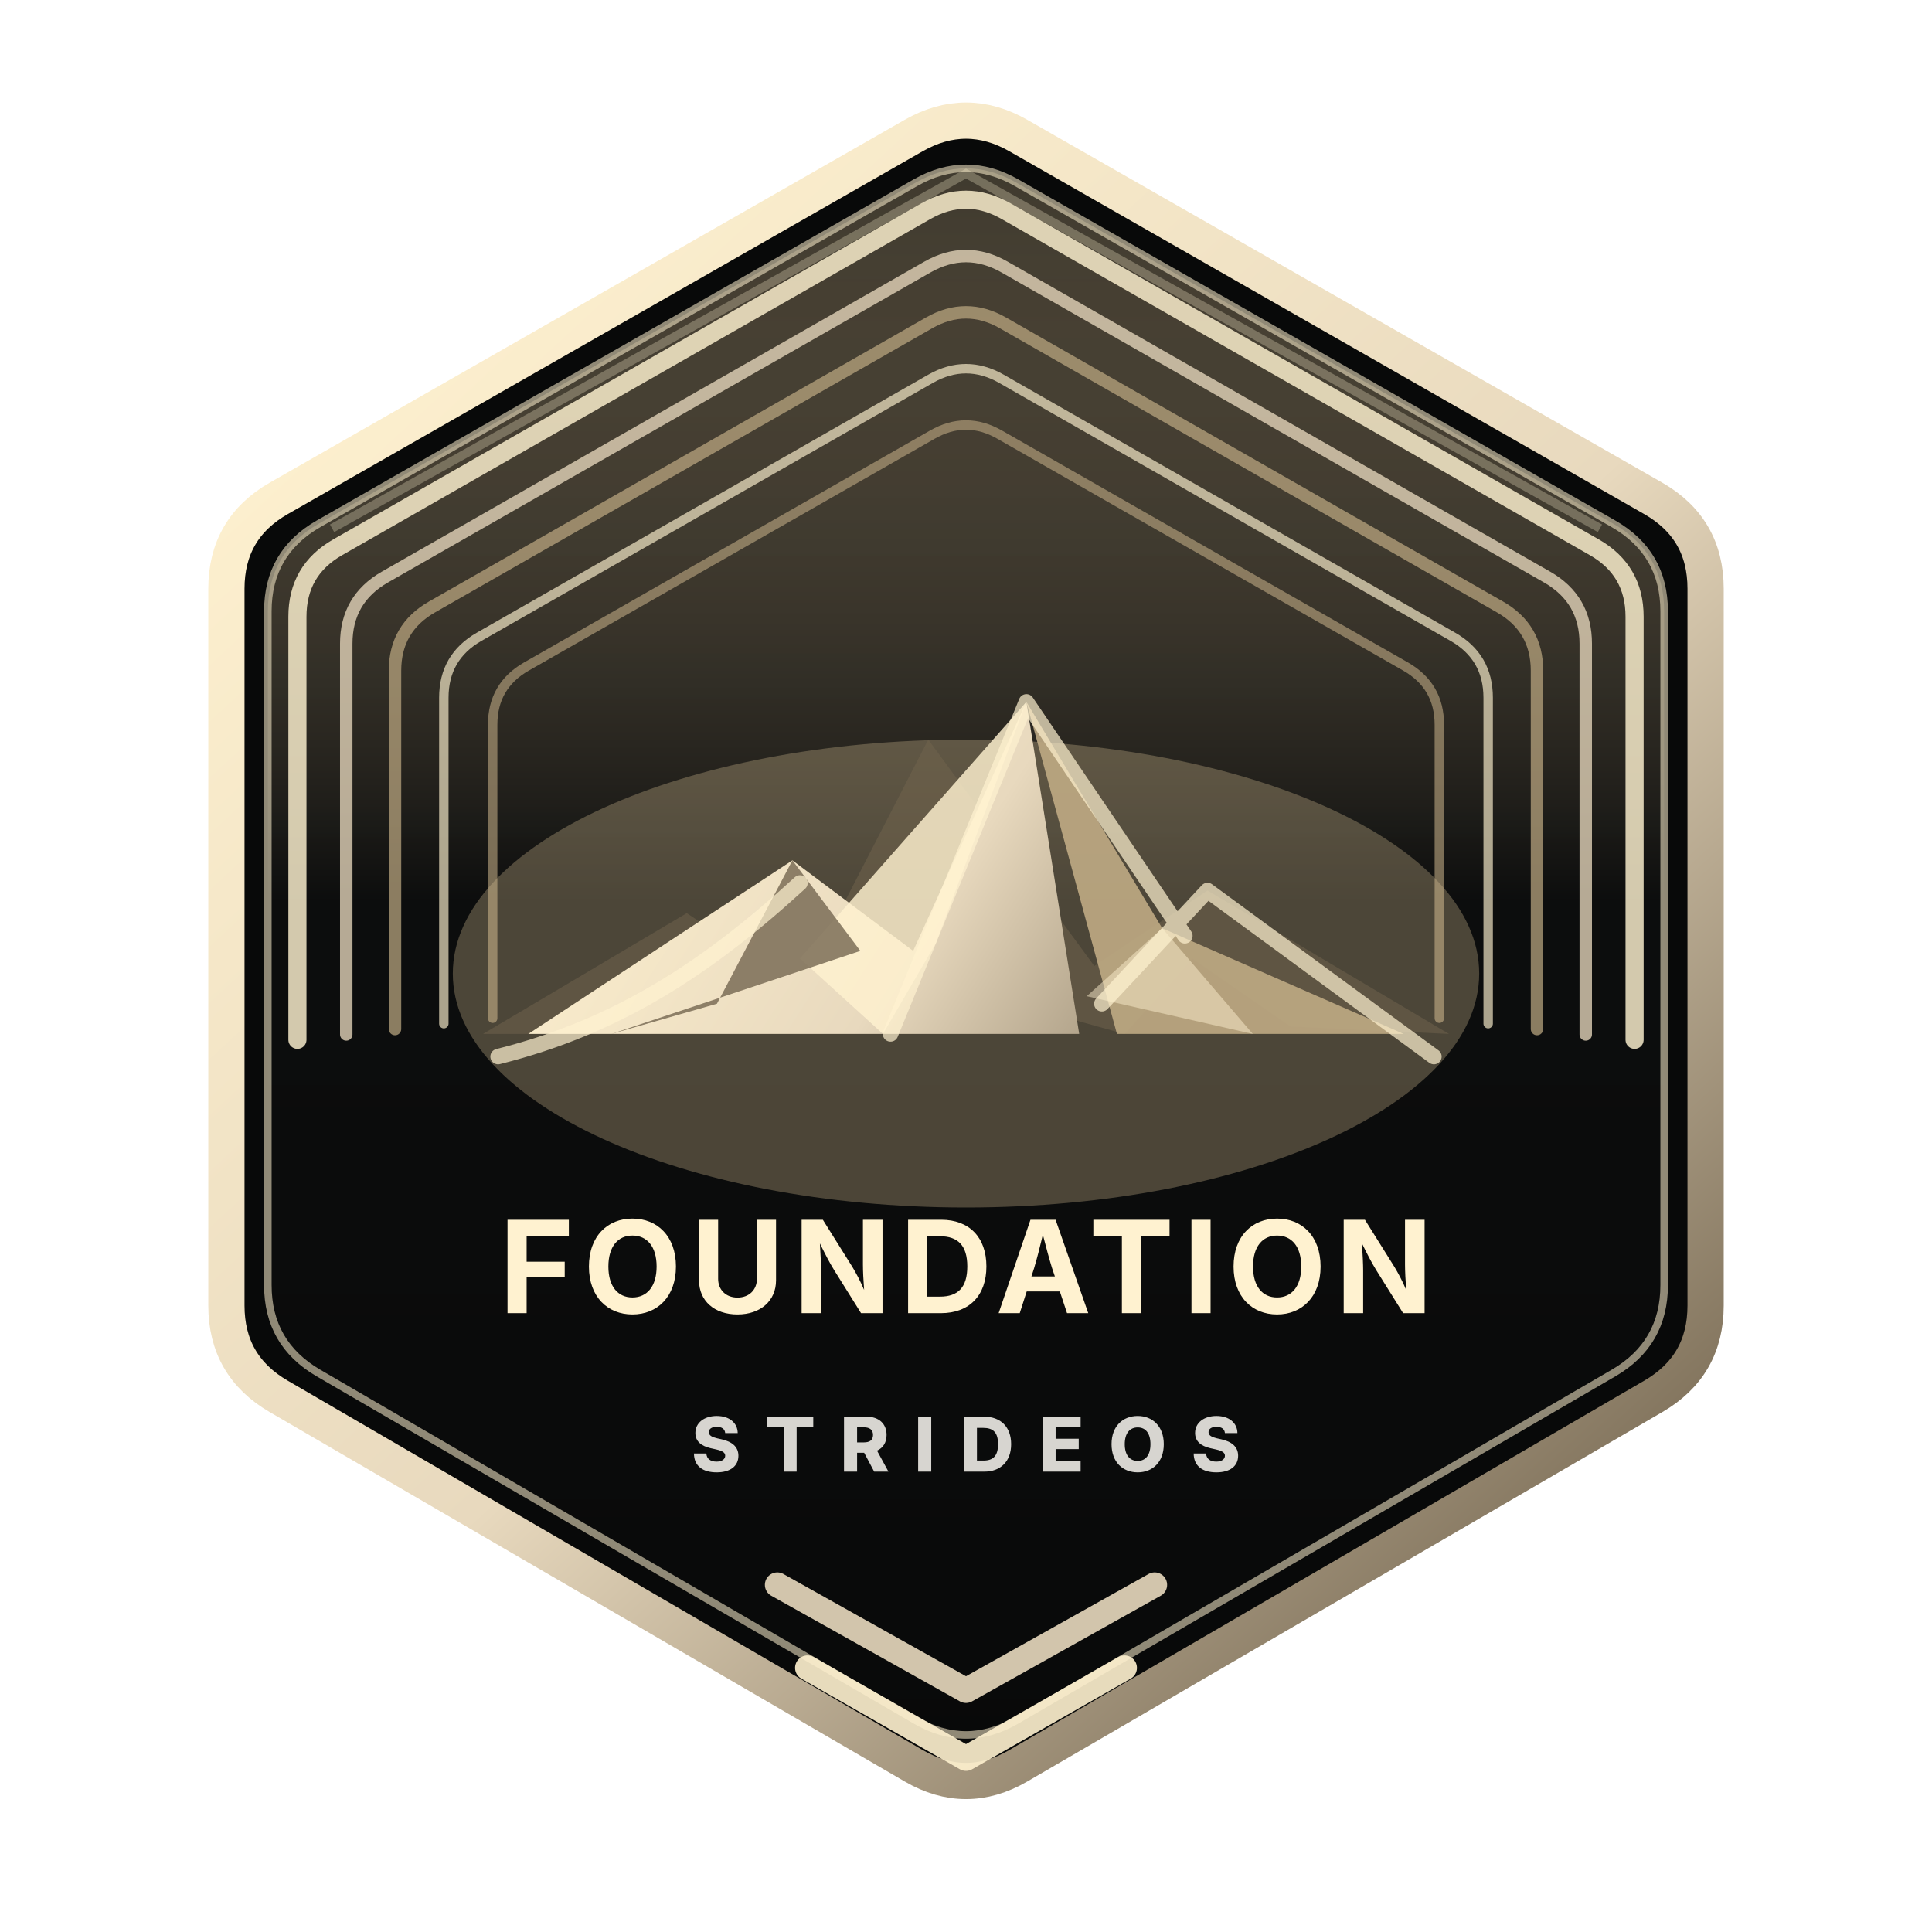
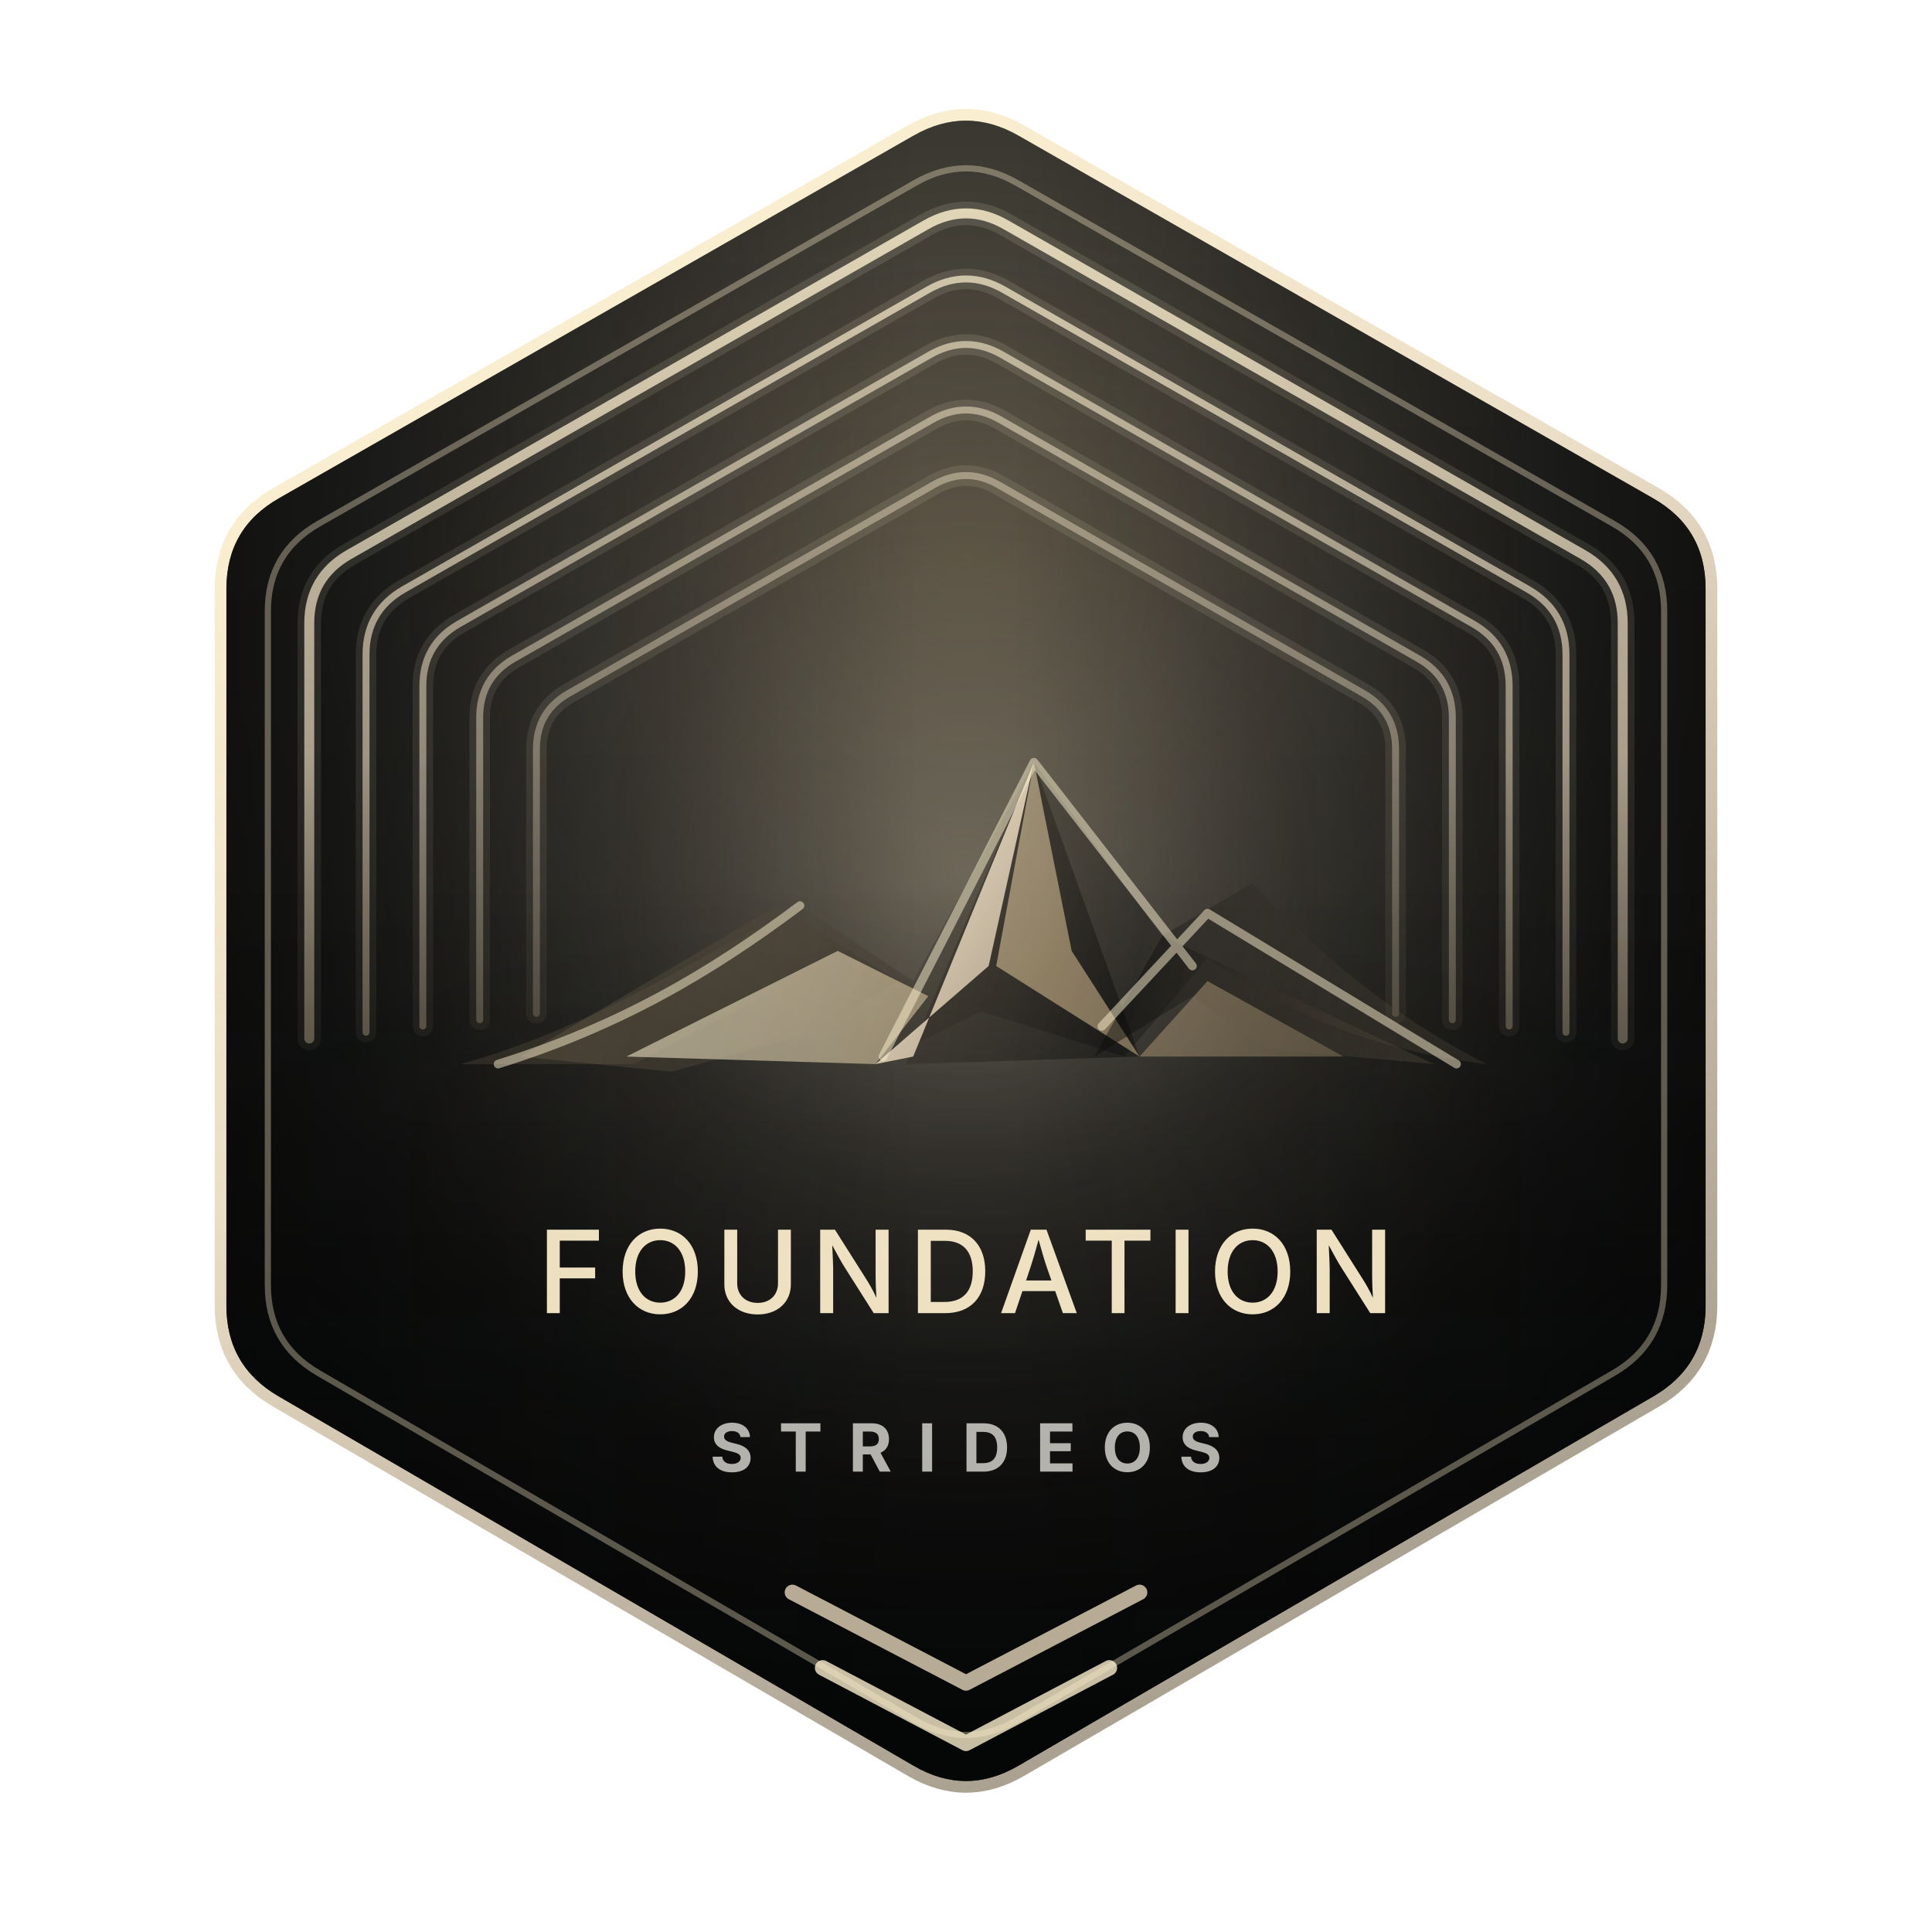
<svg xmlns="http://www.w3.org/2000/svg" width="256" height="256" viewBox="0 0 256 256" fill="none" role="img" aria-label="Foundation run level. Unlocked.">
  <defs>
-     <linearGradient id="run-level-foundation-share-opaque-edge" x1="42" y1="34" x2="214" y2="220" gradientUnits="userSpaceOnUse">
-       <stop offset="0" stop-color="#FFF2D0" />
-       <stop offset="0.54" stop-color="#E8D9BE" />
-       <stop offset="1" stop-color="#71634D" />
+     <clipPath id="run-level-foundation-share-opaque-clip">
+       <path d="M121.05 17.97 Q128.00 14.00 134.95 17.97 L219.05 66.03 Q226.00 70.00 226.00 78.00 L226.00 173.00 Q226.00 181.00 219.08 185.02 L134.92 233.98 Q128.00 238.00 121.08 233.98 L36.92 185.02 Q30.00 181.00 30.00 173.00 L30.00 78.00 Q30.00 70.00 36.95 66.03 Z" />
+     </clipPath>
+     <linearGradient id="run-level-foundation-share-opaque-edge" x1="70" y1="20" x2="188" y2="233" gradientUnits="userSpaceOnUse">
+       <stop offset="0" stop-color="#FFF2D0" stop-opacity="0.96" />
+       <stop offset="0.42" stop-color="#E8D9BE" stop-opacity="0.9" />
+       <stop offset="1" stop-color="#71634D" stop-opacity="0.68" />
    </linearGradient>
    <linearGradient id="run-level-foundation-share-opaque-interior" x1="128" y1="24" x2="128" y2="231" gradientUnits="userSpaceOnUse">
-       <stop offset="0" stop-color="#BDA882" stop-opacity="0.34" />
-       <stop offset="0.46" stop-color="#0D0E0E" stop-opacity="0.96" />
-       <stop offset="1" stop-color="#080909" stop-opacity="1.00" />
+       <stop offset="0" stop-color="#111211" stop-opacity="1" />
+       <stop offset="0.42" stop-color="#0D0E0E" stop-opacity="1" />
+       <stop offset="1" stop-color="#050606" stop-opacity="1" />
+     </linearGradient>
+     <radialGradient id="run-level-foundation-share-opaque-upper-glow" cx="50%" cy="29%" r="62%">
+       <stop offset="0" stop-color="#BDA882" stop-opacity="0.38" />
+       <stop offset="0.48" stop-color="#E8D9BE" stop-opacity="0.14" />
+       <stop offset="1" stop-color="#71634D" stop-opacity="0" />
+     </radialGradient>
+     <radialGradient id="run-level-foundation-share-opaque-mountain-glow" cx="50%" cy="45%" r="33%">
+       <stop offset="0" stop-color="#FFF2D0" stop-opacity="0.24" />
+       <stop offset="0.52" stop-color="#E8D9BE" stop-opacity="0.07" />
+       <stop offset="1" stop-color="#E8D9BE" stop-opacity="0" />
+     </radialGradient>
+     <linearGradient id="run-level-foundation-share-opaque-lower-fade" x1="128" y1="118" x2="128" y2="238" gradientUnits="userSpaceOnUse">
+       <stop offset="0" stop-color="#050606" stop-opacity="0" />
+       <stop offset="0.62" stop-color="#050606" stop-opacity="0.33" />
+       <stop offset="1" stop-color="#050606" stop-opacity="0.52" />
+     </linearGradient>
+     <linearGradient id="run-level-foundation-share-opaque-left-vignette" x1="28" y1="128" x2="122" y2="128" gradientUnits="userSpaceOnUse">
+       <stop offset="0" stop-color="#050606" stop-opacity="0.58" />
+       <stop offset="1" stop-color="#050606" stop-opacity="0" />
+     </linearGradient>
+     <linearGradient id="run-level-foundation-share-opaque-right-vignette" x1="228" y1="128" x2="134" y2="128" gradientUnits="userSpaceOnUse">
+       <stop offset="0" stop-color="#050606" stop-opacity="0.58" />
+       <stop offset="1" stop-color="#050606" stop-opacity="0" />
    </linearGradient>
    <linearGradient id="run-level-foundation-share-opaque-mountain" x1="82" y1="86" x2="176" y2="146" gradientUnits="userSpaceOnUse">
-       <stop offset="0" stop-color="#FFF2D0" />
-       <stop offset="0.48" stop-color="#E8D9BE" />
-       <stop offset="1" stop-color="#71634D" />
+       <stop offset="0" stop-color="#FFF2D0" stop-opacity="0.98" />
+       <stop offset="0.48" stop-color="#E8D9BE" stop-opacity="0.92" />
+       <stop offset="1" stop-color="#71634D" stop-opacity="0.82" />
+     </linearGradient>
+     <linearGradient id="run-level-foundation-share-opaque-mountain-side" x1="104" y1="105" x2="178" y2="143" gradientUnits="userSpaceOnUse">
+       <stop offset="0" stop-color="#FFF2D0" stop-opacity="0.62" />
+       <stop offset="0.5" stop-color="#BDA882" stop-opacity="0.76" />
+       <stop offset="1" stop-color="#71634D" stop-opacity="0.9" />
+     </linearGradient>
+     <linearGradient id="run-level-foundation-share-opaque-mountain-shadow" x1="82" y1="118" x2="190" y2="145" gradientUnits="userSpaceOnUse">
+       <stop offset="0" stop-color="#71634D" stop-opacity="0.44" />
+       <stop offset="0.62" stop-color="#090A0A" stop-opacity="0.62" />
+       <stop offset="1" stop-color="#71634D" stop-opacity="0.36" />
+     </linearGradient>
+     <linearGradient id="run-level-foundation-share-opaque-ring-0" x1="128" y1="28" x2="128" y2="178" gradientUnits="userSpaceOnUse">
+       <stop offset="0" stop-color="#FFF2D0" stop-opacity="0.95" />
+       <stop offset="0.48" stop-color="#E8D9BE" stop-opacity="0.78" />
+       <stop offset="1" stop-color="#71634D" stop-opacity="0.28" />
+     </linearGradient>
+     <linearGradient id="run-level-foundation-share-opaque-ring-1" x1="128" y1="28" x2="128" y2="178" gradientUnits="userSpaceOnUse">
+       <stop offset="0" stop-color="#FFF2D0" stop-opacity="0.95" />
+       <stop offset="0.48" stop-color="#E8D9BE" stop-opacity="0.78" />
+       <stop offset="1" stop-color="#71634D" stop-opacity="0.28" />
+     </linearGradient>
+     <linearGradient id="run-level-foundation-share-opaque-ring-2" x1="128" y1="28" x2="128" y2="178" gradientUnits="userSpaceOnUse">
+       <stop offset="0" stop-color="#FFF2D0" stop-opacity="0.95" />
+       <stop offset="0.48" stop-color="#E8D9BE" stop-opacity="0.78" />
+       <stop offset="1" stop-color="#71634D" stop-opacity="0.28" />
+     </linearGradient>
+     <linearGradient id="run-level-foundation-share-opaque-ring-3" x1="128" y1="28" x2="128" y2="178" gradientUnits="userSpaceOnUse">
+       <stop offset="0" stop-color="#FFF2D0" stop-opacity="0.95" />
+       <stop offset="0.48" stop-color="#E8D9BE" stop-opacity="0.78" />
+       <stop offset="1" stop-color="#71634D" stop-opacity="0.28" />
+     </linearGradient>
+     <linearGradient id="run-level-foundation-share-opaque-ring-4" x1="128" y1="28" x2="128" y2="178" gradientUnits="userSpaceOnUse">
+       <stop offset="0" stop-color="#FFF2D0" stop-opacity="0.95" />
+       <stop offset="0.48" stop-color="#E8D9BE" stop-opacity="0.78" />
+       <stop offset="1" stop-color="#71634D" stop-opacity="0.28" />
    </linearGradient>
  </defs>
-   <path d="M121.05 17.97 Q128.00 14.00 134.95 17.97 L219.05 66.03 Q226.00 70.00 226.00 78.00 L226.00 173.00 Q226.00 181.00 219.08 185.02 L134.92 233.98 Q128.00 238.00 121.08 233.98 L36.92 185.02 Q30.00 181.00 30.00 173.00 L30.00 78.00 Q30.00 70.00 36.95 66.03 Z" fill="#080909" fill-opacity="1" stroke="url(#run-level-foundation-share-opaque-edge)" stroke-width="4.8" stroke-linejoin="round" stroke-opacity="1" />
-   <path d="M121.27 24.23 Q128.00 20.38 134.73 24.23 L213.78 69.40 Q220.51 73.25 220.51 81.00 L220.51 170.28 Q220.51 178.03 213.81 181.93 L134.70 227.94 Q128.00 231.84 121.30 227.94 L42.19 181.93 Q35.49 178.03 35.49 170.28 L35.49 81.00 Q35.49 73.25 42.22 69.40 Z" fill="url(#run-level-foundation-share-opaque-interior)" fill-opacity="0.92" stroke="#FFF2D0" stroke-width="1" stroke-opacity="0.55" />
-   <path d="M44 70 L128 23 L212 70" stroke="#FFF2D0" stroke-width="1.15" stroke-opacity="0.28" />
-   <path d="M39.41 137.78 L39.41 81.71 Q39.41 75.57 44.74 72.52 L122.67 27.99 Q128.00 24.94 133.33 27.99 L211.26 72.52 Q216.59 75.57 216.59 81.71 L216.59 137.78" fill="none" stroke="#FFF2D0" stroke-width="2.4" stroke-linecap="round" stroke-linejoin="round" stroke-opacity="0.82" />
-   <path d="M45.88 137.07 L45.88 85.29 Q45.88 79.40 50.99 76.47 L122.88 35.39 Q128.00 32.47 133.12 35.39 L205.01 76.47 Q210.12 79.40 210.12 85.29 L210.12 137.07" fill="none" stroke="#E8D9BE" stroke-width="1.65" stroke-linecap="round" stroke-linejoin="round" stroke-opacity="0.77" />
-   <path d="M52.34 136.35 L52.34 88.87 Q52.34 83.22 57.25 80.42 L123.10 42.79 Q128.00 39.99 132.90 42.79 L198.75 80.42 Q203.66 83.22 203.66 88.87 L203.66 136.35" fill="none" stroke="#BDA882" stroke-width="1.65" stroke-linecap="round" stroke-linejoin="round" stroke-opacity="0.72" />
-   <path d="M58.81 135.64 L58.81 92.45 Q58.81 87.05 63.50 84.37 L123.31 50.19 Q128.00 47.52 132.69 50.19 L192.50 84.37 Q197.19 87.05 197.19 92.45 L197.19 135.64" fill="none" stroke="#FFF2D0" stroke-width="1.25" stroke-linecap="round" stroke-linejoin="round" stroke-opacity="0.66" />
-   <path d="M65.28 134.92 L65.28 96.03 Q65.28 90.88 69.75 88.32 L123.53 57.60 Q128.00 55.04 132.47 57.60 L186.25 88.32 Q190.72 90.88 190.72 96.03 L190.72 134.92" fill="none" stroke="#BDA882" stroke-width="1.25" stroke-linecap="round" stroke-linejoin="round" stroke-opacity="0.61" />
-   <ellipse cx="128" cy="129" rx="68" ry="31" fill="#D7C094" opacity="0.32" />
-   <path d="M64 137 L91 121 L106 131 L123 98 L145 128 L160 118 L192 137 L171 136 L158 127 L149 137 L131 132 L118 137 L101 130 L83 137 Z" fill="#71634D" opacity="0.52" />
-   <path d="M70 137 L105 114 L121 126 L136 93 L143 137 Z" fill="url(#run-level-foundation-share-opaque-mountain)" opacity="1" />
-   <path d="M136 93 L154 123 L186 137 L148 137 Z" fill="#BDA882" opacity="0.92" />
-   <path d="M136 93 L124 125 L117 137 L106 127 Z" fill="#FFF2D0" opacity="0.82" />
-   <path d="M105 114 L95 133 L81 137 L114 126 Z" fill="#71634D" opacity="0.78" />
-   <path d="M154 123 L166 137 L144 132 Z" fill="#FFF2D0" opacity="0.48" />
-   <path d="M66 140 C82 136 94 128 106 117 M118 137 L136 93 L157 124 M146 133 L160 118 L190 140" fill="none" stroke="#FFF2D0" stroke-width="2.05" stroke-linecap="round" stroke-linejoin="round" stroke-opacity="0.70" />
-   <text x="128" y="174" text-anchor="middle" font-family="Avenir Next, Inter, Arial, sans-serif" font-size="17" font-weight="700" letter-spacing="1.15" fill="#FFF2D0" fill-opacity="1">FOUNDATION</text>
-   <text x="128" y="195" text-anchor="middle" font-family="Avenir Next, Inter, Arial, sans-serif" font-size="10" font-weight="800" letter-spacing="3.2" fill="#F3F1EB" fill-opacity="0.88">STRIDEOS</text>
-   <path d="M103 210 L128 224 L153 210" fill="none" stroke="#E8D9BE" stroke-width="3.3" stroke-linecap="round" stroke-linejoin="round" stroke-opacity="0.9" />
-   <path d="M107 221 L128 233 L149 221" fill="none" stroke="#FFF2D0" stroke-width="3.3" stroke-linecap="round" stroke-linejoin="round" stroke-opacity="0.9" />
+   <path d="M121.05 17.97 Q128.00 14.00 134.95 17.97 L219.05 66.03 Q226.00 70.00 226.00 78.00 L226.00 173.00 Q226.00 181.00 219.08 185.02 L134.92 233.98 Q128.00 238.00 121.08 233.98 L36.92 185.02 Q30.00 181.00 30.00 173.00 L30.00 78.00 Q30.00 70.00 36.95 66.03 Z" fill="#080909" fill-opacity="1" stroke="url(#run-level-foundation-share-opaque-edge)" stroke-width="3.1" stroke-linejoin="round" stroke-opacity="0.96" />
+   <g clip-path="url(#run-level-foundation-share-opaque-clip)">
+     <rect x="0" y="0" width="256" height="256" fill="url(#run-level-foundation-share-opaque-interior)" fill-opacity="1" />
+     <rect x="0" y="0" width="256" height="256" fill="#050606" fill-opacity="0" />
+     <rect x="0" y="0" width="256" height="256" fill="url(#run-level-foundation-share-opaque-upper-glow)" />
+     <rect x="0" y="0" width="256" height="256" fill="url(#run-level-foundation-share-opaque-mountain-glow)" />
+     <rect x="0" y="0" width="256" height="256" fill="url(#run-level-foundation-share-opaque-left-vignette)" />
+     <rect x="0" y="0" width="256" height="256" fill="url(#run-level-foundation-share-opaque-right-vignette)" />
+     <rect x="0" y="0" width="256" height="256" fill="url(#run-level-foundation-share-opaque-lower-fade)" />
+   </g>
+   <path d="M121.27 24.23 Q128.00 20.38 134.73 24.23 L213.78 69.40 Q220.51 73.25 220.51 81.00 L220.51 170.28 Q220.51 178.03 213.81 181.93 L134.70 227.94 Q128.00 231.84 121.30 227.94 L42.19 181.93 Q35.49 178.03 35.49 170.28 L35.49 81.00 Q35.49 73.25 42.22 69.40 Z" fill="none" stroke="#FFF2D0" stroke-width="0.82" stroke-opacity="0.34" />
+   <path d="M40.98 137.61 L40.98 82.58 Q40.98 76.50 46.25 73.48 L122.72 29.78 Q128.00 26.77 133.28 29.78 L209.75 73.48 Q215.02 76.50 215.02 82.58 L215.02 137.61" fill="none" stroke="url(#run-level-foundation-share-opaque-ring-0)" stroke-width="3.12" stroke-linecap="round" stroke-linejoin="round" stroke-opacity="0.13" />
+   <path d="M40.98 137.61 L40.98 82.58 Q40.98 76.50 46.25 73.48 L122.72 29.78 Q128.00 26.77 133.28 29.78 L209.75 73.48 Q215.02 76.50 215.02 82.58 L215.02 137.61" fill="none" stroke="url(#run-level-foundation-share-opaque-ring-0)" stroke-width="1.32" stroke-linecap="round" stroke-linejoin="round" stroke-opacity="0.86" />
+   <path d="M48.50 136.78 L48.50 86.74 Q48.50 80.95 53.53 78.08 L122.97 38.40 Q128.00 35.52 133.03 38.40 L202.47 78.08 Q207.50 80.95 207.50 86.74 L207.50 136.78" fill="none" stroke="url(#run-level-foundation-share-opaque-ring-1)" stroke-width="2.72" stroke-linecap="round" stroke-linejoin="round" stroke-opacity="0.13" />
+   <path d="M48.50 136.78 L48.50 86.74 Q48.50 80.95 53.53 78.08 L122.97 38.40 Q128.00 35.52 133.03 38.40 L202.47 78.08 Q207.50 80.95 207.50 86.74 L207.50 136.78" fill="none" stroke="url(#run-level-foundation-share-opaque-ring-1)" stroke-width="0.92" stroke-linecap="round" stroke-linejoin="round" stroke-opacity="0.77" />
+   <path d="M56.03 135.95 L56.03 90.91 Q56.03 85.40 60.81 82.67 L123.22 47.01 Q128.00 44.28 132.78 47.01 L195.19 82.67 Q199.97 85.40 199.97 90.91 L199.97 135.95" fill="none" stroke="url(#run-level-foundation-share-opaque-ring-2)" stroke-width="2.72" stroke-linecap="round" stroke-linejoin="round" stroke-opacity="0.13" />
+   <path d="M56.03 135.95 L56.03 90.91 Q56.03 85.40 60.81 82.67 L123.22 47.01 Q128.00 44.28 132.78 47.01 L195.19 82.67 Q199.97 85.40 199.97 90.91 L199.97 135.95" fill="none" stroke="url(#run-level-foundation-share-opaque-ring-2)" stroke-width="0.92" stroke-linecap="round" stroke-linejoin="round" stroke-opacity="0.68" />
+   <path d="M63.56 135.12 L63.56 95.08 Q63.56 89.86 68.08 87.27 L123.47 55.62 Q128.00 53.03 132.53 55.62 L187.92 87.27 Q192.44 89.86 192.44 95.08 L192.44 135.12" fill="none" stroke="url(#run-level-foundation-share-opaque-ring-3)" stroke-width="2.72" stroke-linecap="round" stroke-linejoin="round" stroke-opacity="0.13" />
+   <path d="M63.56 135.12 L63.56 95.08 Q63.56 89.86 68.08 87.27 L123.47 55.62 Q128.00 53.03 132.53 55.62 L187.92 87.27 Q192.44 89.86 192.44 95.08 L192.44 135.12" fill="none" stroke="url(#run-level-foundation-share-opaque-ring-3)" stroke-width="0.92" stroke-linecap="round" stroke-linejoin="round" stroke-opacity="0.59" />
+   <path d="M71.08 134.28 L71.08 99.24 Q71.08 94.31 75.36 91.87 L123.72 64.23 Q128.00 61.79 132.28 64.23 L180.64 91.87 Q184.92 94.31 184.92 99.24 L184.92 134.28" fill="none" stroke="url(#run-level-foundation-share-opaque-ring-4)" stroke-width="2.72" stroke-linecap="round" stroke-linejoin="round" stroke-opacity="0.13" />
+   <path d="M71.08 134.28 L71.08 99.24 Q71.08 94.31 75.36 91.87 L123.72 64.23 Q128.00 61.79 132.28 64.23 L180.64 91.87 Q184.92 94.31 184.92 99.24 L184.92 134.28" fill="none" stroke="url(#run-level-foundation-share-opaque-ring-4)" stroke-width="0.92" stroke-linecap="round" stroke-linejoin="round" stroke-opacity="0.50" />
+   <path d="M61 141 C79 136 92 127 106 120 L121 130 L137 101 L154 124 L166 117 C176 128 187 136 197 141 C180 139 169 133 160 127 L149 140 L130 134 L116 141 L101 132 L84 141 Z" fill="url(#run-level-foundation-share-opaque-mountain-shadow)" opacity="0.57" />
+   <path d="M69 140 L103 120 L119 130 L107 137 L89 142 Z" fill="url(#run-level-foundation-share-opaque-mountain-shadow)" opacity="0.69" />
+   <path d="M83 140 L111 126 L123 132 L116 141 Z" fill="url(#run-level-foundation-share-opaque-mountain-side)" opacity="0.86" />
+   <path d="M120 141 L137 101 L151 140 Z" fill="url(#run-level-foundation-share-opaque-mountain-shadow)" opacity="0.76" />
+   <path d="M121 140 L137 101 L131 128 L116 141 Z" fill="url(#run-level-foundation-share-opaque-mountain)" opacity="0.98" />
+   <path d="M137 101 L142 126 L151 140 L132 128 Z" fill="url(#run-level-foundation-share-opaque-mountain-side)" opacity="0.88" />
+   <path d="M145 140 L154 124 L190 141 L168 139 L158 132 Z" fill="url(#run-level-foundation-share-opaque-mountain-shadow)" opacity="0.73" />
+   <path d="M151 140 L160 130 L178 140 Z" fill="url(#run-level-foundation-share-opaque-mountain-side)" opacity="0.71" />
+   <path d="M66 141 C82 136 94 129 106 120 M117 140 L137 101 L158 128 M146 136 L160 121 L193 141" fill="none" stroke="#FFF2D0" stroke-width="1.15" stroke-linecap="round" stroke-linejoin="round" stroke-opacity="0.49" />
+   <text x="128" y="174" text-anchor="middle" font-family="Avenir Next, Inter, Arial, sans-serif" font-size="15.2" font-weight="500" letter-spacing="1.45" fill="#FFF2D0" fill-opacity="0.92">FOUNDATION</text>
+   <text x="128" y="195" text-anchor="middle" font-family="Avenir Next, Inter, Arial, sans-serif" font-size="8.8" font-weight="700" letter-spacing="3.4" fill="#F3F1EB" fill-opacity="0.72">STRIDEOS</text>
+   <path d="M105 211 L128 223 L151 211" fill="none" stroke="#E8D9BE" stroke-width="2.05" stroke-linecap="round" stroke-linejoin="round" stroke-opacity="0.78" />
+   <path d="M109 221 L128 231 L147 221" fill="none" stroke="#FFF2D0" stroke-width="2.05" stroke-linecap="round" stroke-linejoin="round" stroke-opacity="0.78" />
</svg>
